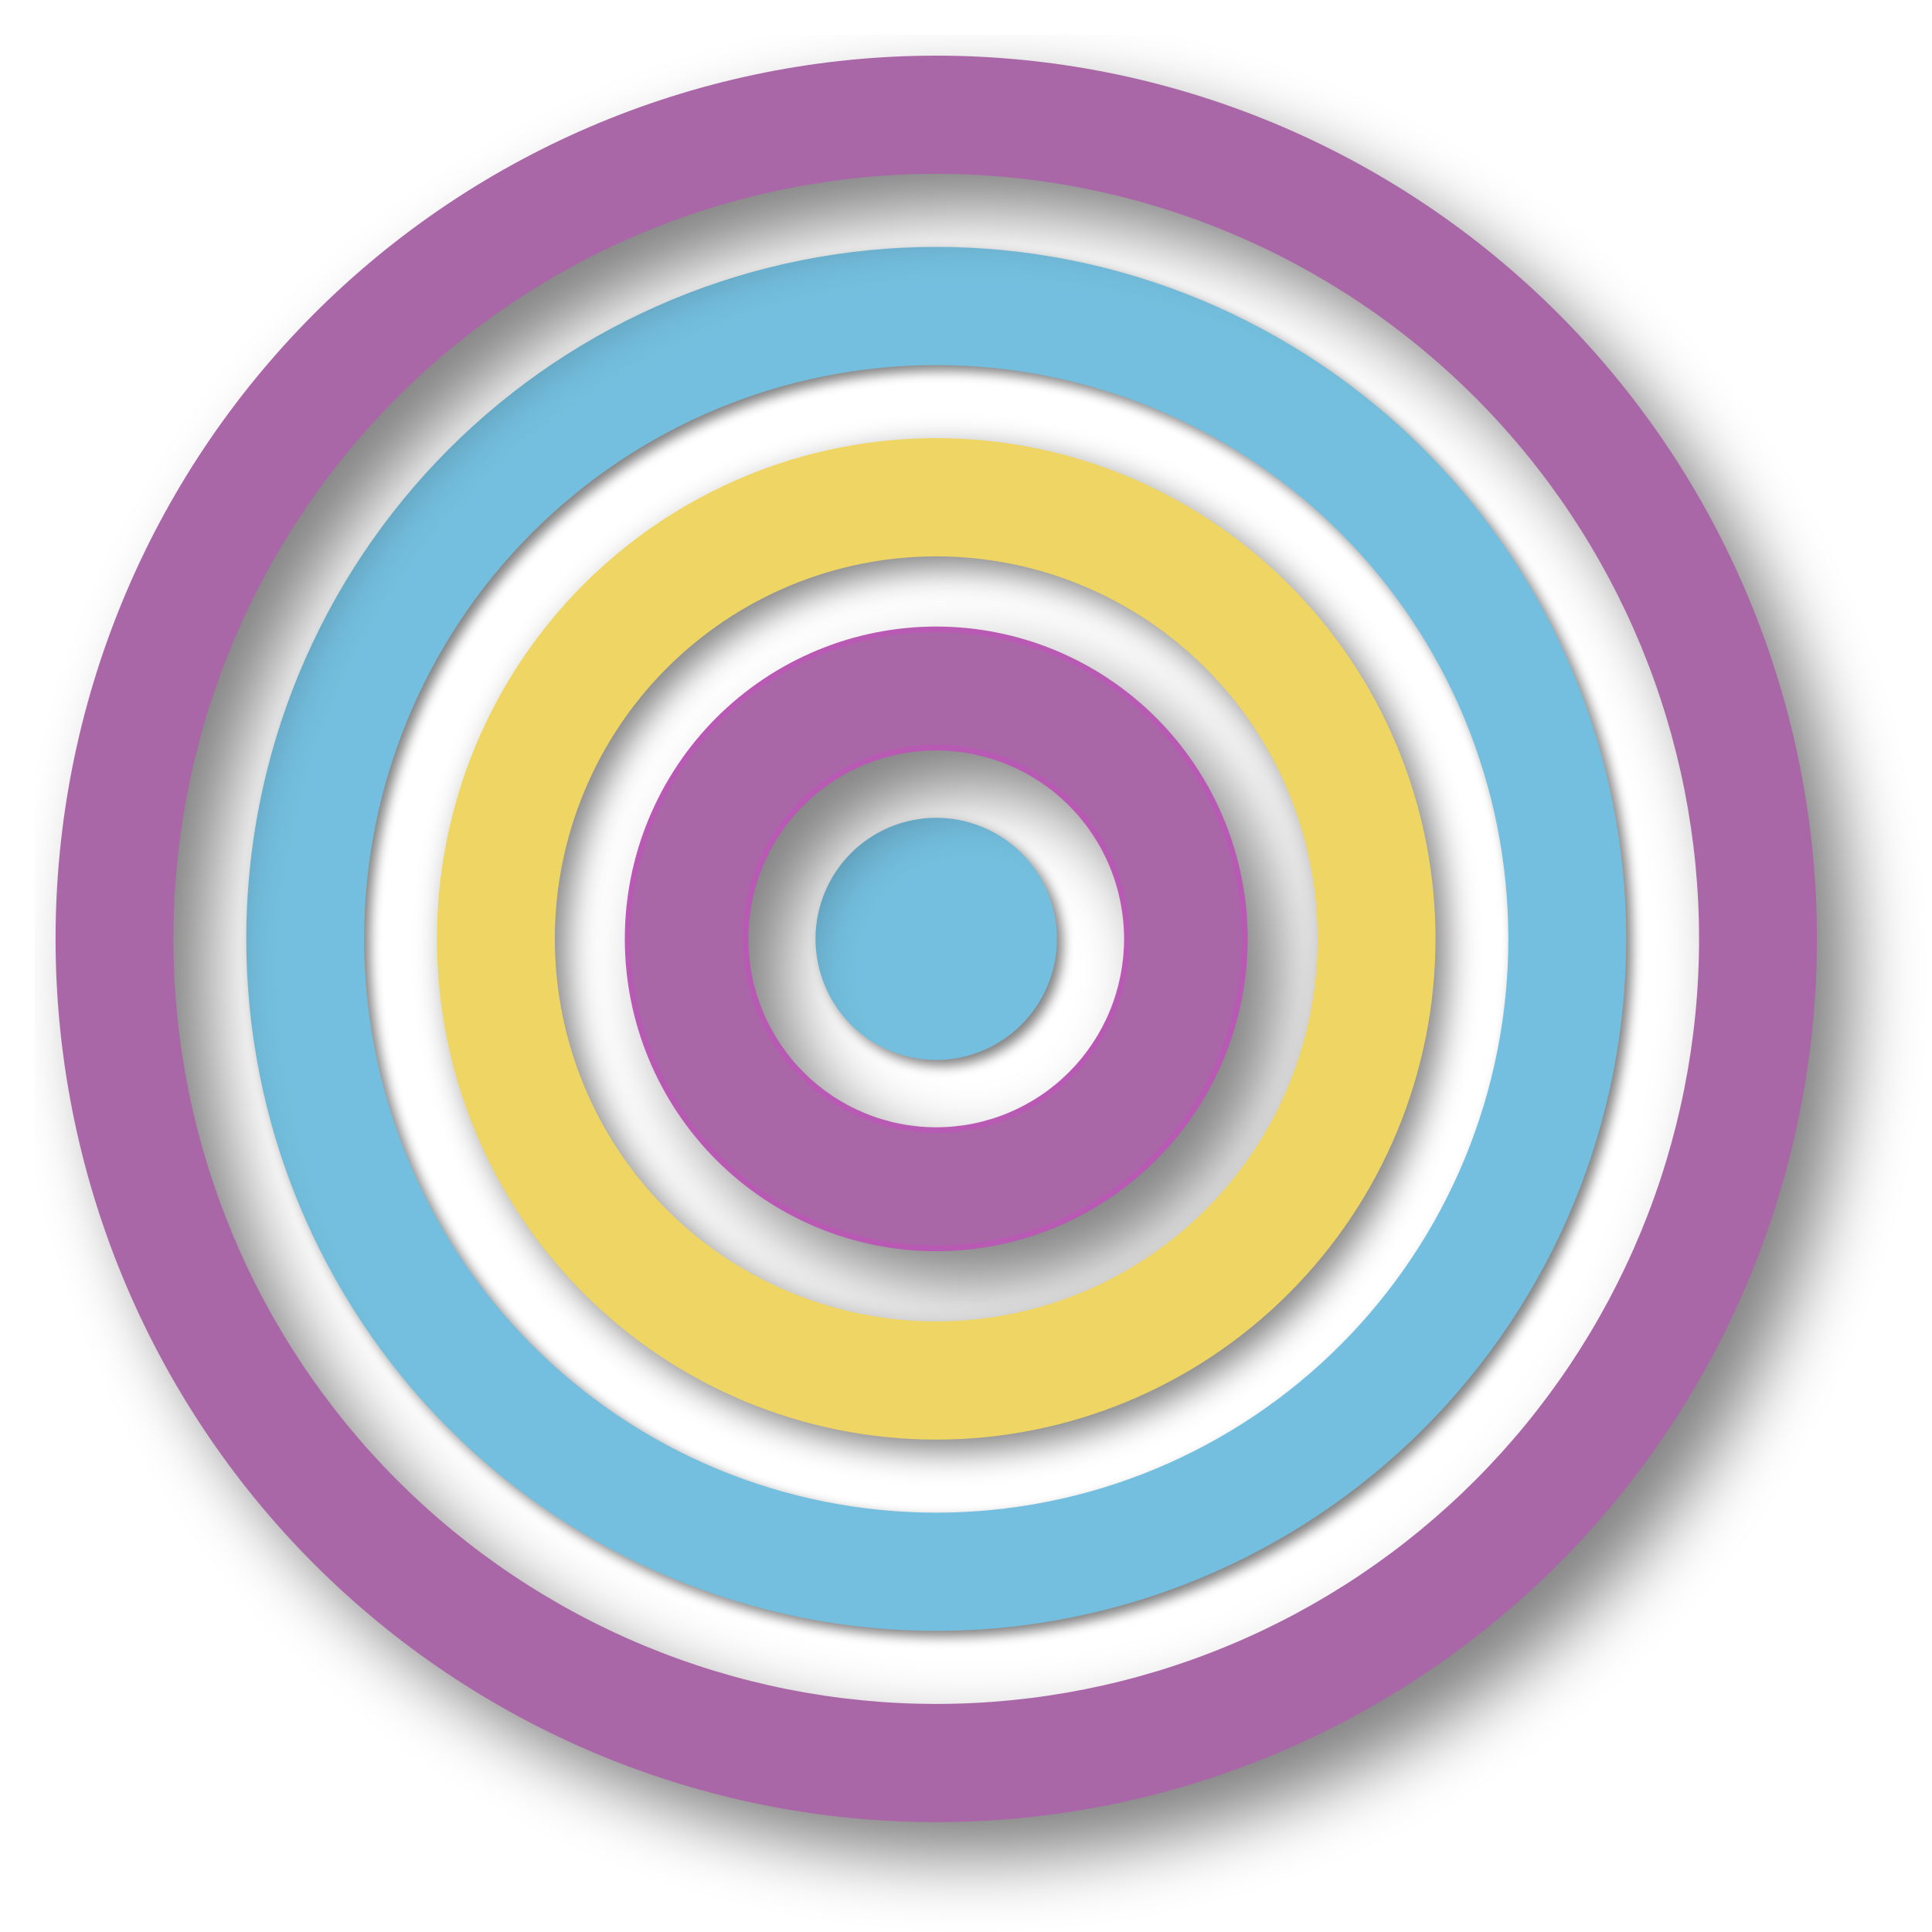
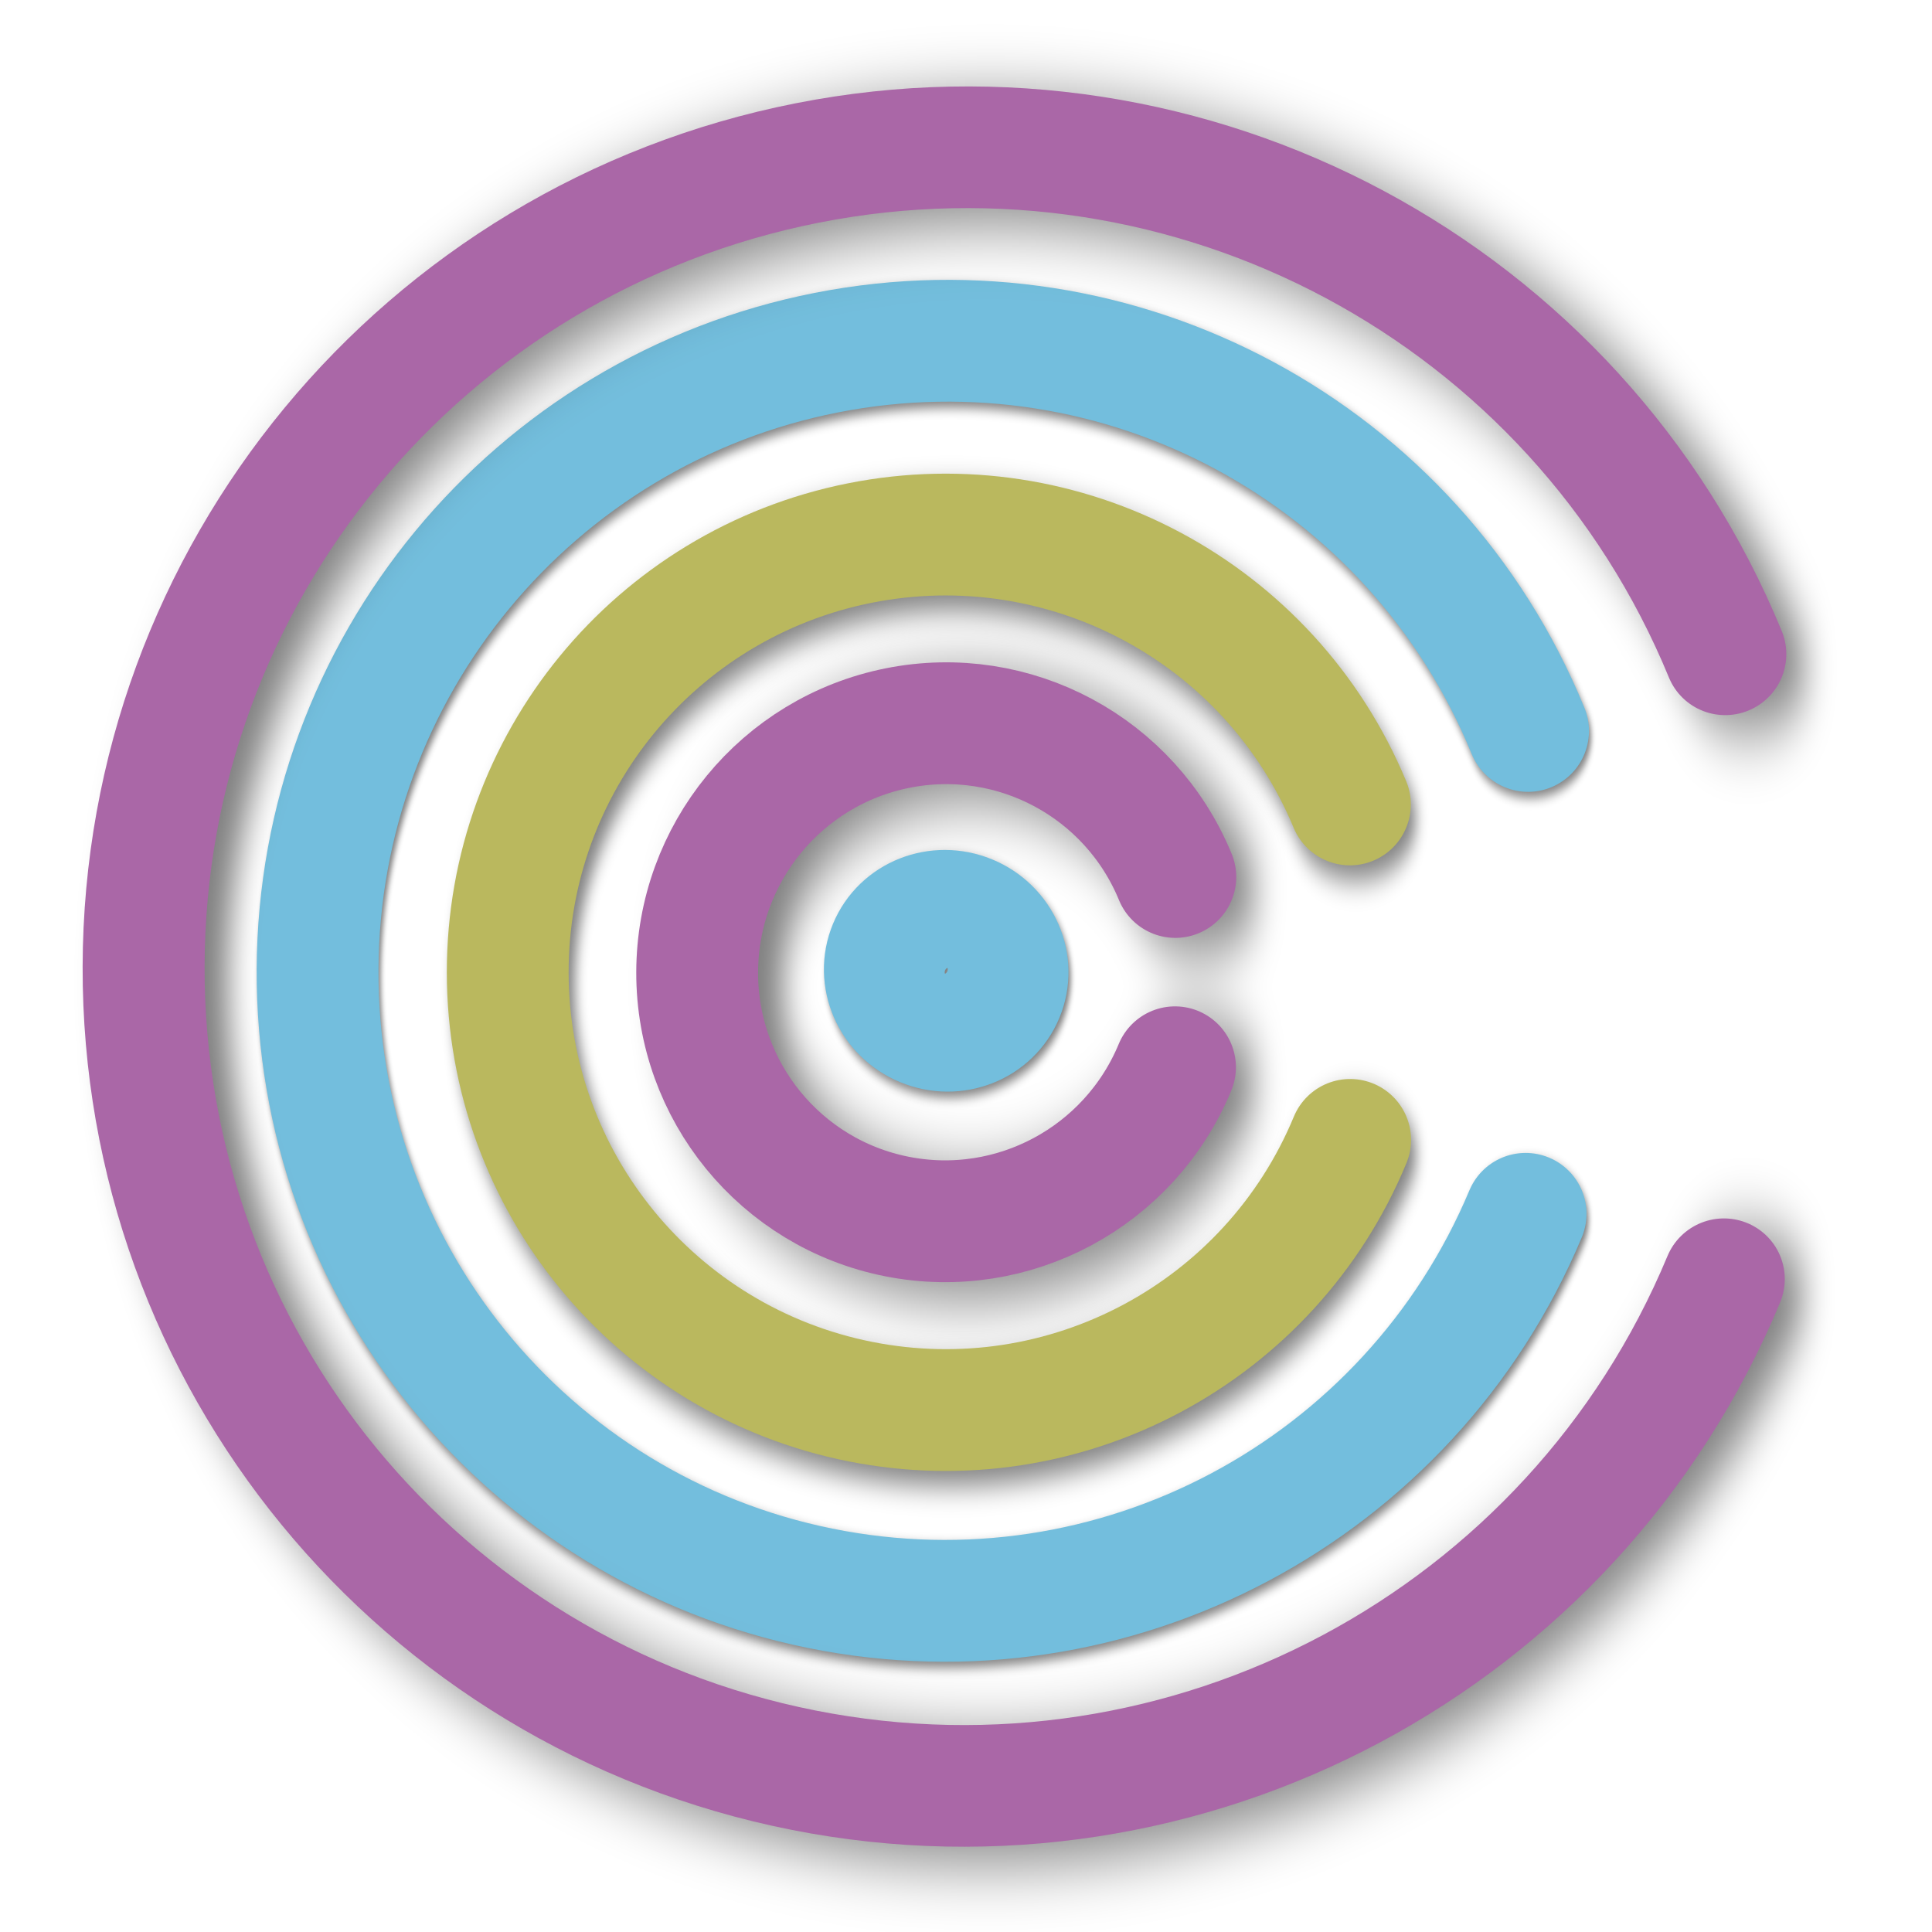
<svg xmlns="http://www.w3.org/2000/svg" width="432pt" height="432pt" viewBox="0 0 432 432" version="1.1" id="svg11">
  <defs id="defs1">
    <style type="text/css" id="style1">*{stroke-linejoin: round; stroke-linecap: butt}</style>
    <filter style="color-interpolation-filters:sRGB;" id="filter87" x="-0.047" y="-0.047" width="1.113" height="1.113">
      <feFlood result="flood" in="SourceGraphic" flood-opacity="0.498" flood-color="rgb(0,0,0)" id="feFlood86" />
      <feGaussianBlur result="blur" in="SourceGraphic" stdDeviation="6" id="feGaussianBlur86" />
      <feOffset result="offset" in="blur" dx="6" dy="6" id="feOffset86" />
      <feComposite result="comp1" operator="in" in="flood" in2="offset" id="feComposite86" />
      <feComposite result="comp2" operator="over" in="SourceGraphic" in2="comp1" id="feComposite87" />
    </filter>
    <filter style="color-interpolation-filters:sRGB;" id="filter89" x="-0.138" y="-0.138" width="1.333" height="1.333">
      <feFlood result="flood" in="SourceGraphic" flood-opacity="0.498" flood-color="rgb(0,0,0)" id="feFlood87" />
      <feGaussianBlur result="blur" in="SourceGraphic" stdDeviation="6" id="feGaussianBlur87" />
      <feOffset result="offset" in="blur" dx="6" dy="6" id="feOffset87" />
      <feComposite result="comp1" operator="in" in="flood" in2="offset" id="feComposite88" />
      <feComposite result="comp2" operator="over" in="SourceGraphic" in2="comp1" id="feComposite89" />
    </filter>
    <filter style="color-interpolation-filters:sRGB;" id="filter97" x="-0.04" y="-0.04" width="1.091" height="1.091">
      <feFlood result="flood" in="SourceGraphic" flood-opacity="0.498" flood-color="rgb(0,0,0)" id="feFlood96" />
      <feGaussianBlur result="blur" in="SourceGraphic" stdDeviation="2.87" id="feGaussianBlur96" />
      <feOffset result="offset" in="blur" dx="2" dy="2" id="feOffset96" />
      <feComposite result="comp1" operator="in" in="flood" in2="offset" id="feComposite96" />
      <feComposite result="comp2" operator="over" in="SourceGraphic" in2="comp1" id="feComposite97" />
    </filter>
    <filter style="color-interpolation-filters:sRGB;" id="filter103" x="-0.01" y="-0.01" width="1.024" height="1.024">
      <feFlood result="flood" in="SourceGraphic" flood-opacity="0.498" flood-color="rgb(0,0,0)" id="feFlood102" />
      <feGaussianBlur result="blur" in="SourceGraphic" stdDeviation="1" id="feGaussianBlur102" />
      <feOffset result="offset" in="blur" dx="1" dy="1" id="feOffset102" />
      <feComposite result="comp1" operator="in" in="flood" in2="offset" id="feComposite102" />
      <feComposite result="comp2" operator="over" in="SourceGraphic" in2="comp1" id="feComposite103" />
    </filter>
    <filter style="color-interpolation-filters:sRGB;" id="filter105" x="-0.071" y="-0.071" width="1.165" height="1.165">
      <feFlood result="flood" in="SourceGraphic" flood-opacity="0.498" flood-color="rgb(0,0,0)" id="feFlood103" />
      <feGaussianBlur result="blur" in="SourceGraphic" stdDeviation="1" id="feGaussianBlur103" />
      <feOffset result="offset" in="blur" dx="1" dy="1" id="feOffset103" />
      <feComposite result="comp1" operator="in" in="flood" in2="offset" id="feComposite104" />
      <feComposite result="comp2" operator="over" in="SourceGraphic" in2="comp1" id="feComposite105" />
    </filter>
+     <filter style="color-interpolation-filters:sRGB" id="filter105-5" x="-0.071" y="-0.071" width="1.165" height="1.165">
+       <feFlood result="flood" in="SourceGraphic" flood-opacity="0.498" flood-color="rgb(0,0,0)" id="feFlood103-7" />
+       <feGaussianBlur result="blur" in="SourceGraphic" stdDeviation="1" id="feGaussianBlur103-4" />
+       <feOffset result="offset" in="blur" dx="1" dy="1" id="feOffset103-4" />
+       <feComposite result="comp1" operator="in" in="flood" in2="offset" id="feComposite104-4" />
+       <feComposite result="comp2" operator="over" in="SourceGraphic" in2="comp1" id="feComposite105-7" />
+     </filter>
+     <filter style="color-interpolation-filters:sRGB" id="filter17" x="-0.252" y="-0.251" width="1.558" height="1.512">
+       <feFlood result="flood" in="SourceGraphic" flood-opacity="0.498" flood-color="rgb(0,0,0)" id="feFlood15" />
+       <feGaussianBlur result="blur" in="SourceGraphic" stdDeviation="6" id="feGaussianBlur15" />
+       <feOffset result="offset" in="blur" dx="6" dy="1" id="feOffset15" />
+       <feComposite result="comp1" operator="in" in="flood" in2="offset" id="feComposite16" />
+       <feComposite result="comp2" operator="over" in="SourceGraphic" in2="comp1" id="feComposite17" />
+     </filter>
+     <filter style="color-interpolation-filters:sRGB" id="filter26" x="-0.1" y="-0.1" width="1.213" height="1.213">
+       <feFlood result="flood" in="SourceGraphic" flood-opacity="0.498" flood-color="rgb(0,0,0)" id="feFlood25" />
+       <feGaussianBlur result="blur" in="SourceGraphic" stdDeviation="2.5" id="feGaussianBlur25" />
+       <feOffset result="offset" in="blur" dx="2.5" dy="2.5" id="feOffset25" />
+       <feComposite result="comp1" operator="in" in="flood" in2="offset" id="feComposite25" />
+       <feComposite result="comp2" operator="over" in="SourceGraphic" in2="comp1" id="feComposite26" />
+     </filter>
+     <filter style="color-interpolation-filters:sRGB" id="filter21" x="-0.057" y="-0.057" width="1.118" height="1.117">
+       <feFlood result="flood" in="SourceGraphic" flood-opacity="0.498" flood-color="rgb(0,0,0)" id="feFlood20" />
+       <feGaussianBlur result="blur" in="SourceGraphic" stdDeviation="1" id="feGaussianBlur20" />
+       <feOffset result="offset" in="blur" dx="1" dy="1" id="feOffset20" />
+       <feComposite result="comp1" operator="in" in="flood" in2="offset" id="feComposite20" />
+       <feComposite result="comp2" operator="over" in="SourceGraphic" in2="comp1" id="feComposite21" />
+     </filter>
+     <filter style="color-interpolation-filters:sRGB" id="filter10" x="-0.599" y="-0.62" width="2.234" height="2.277">
+       <feFlood result="flood" in="SourceGraphic" flood-opacity="0.498" flood-color="rgb(0,0,0)" id="feFlood9" />
+       <feGaussianBlur result="blur" in="SourceGraphic" stdDeviation="1" id="feGaussianBlur9" />
+       <feOffset result="offset" in="blur" dx="1" dy="1" id="feOffset9" />
+       <feComposite result="comp1" operator="in" in="flood" in2="offset" id="feComposite9" />
+       <feComposite result="comp2" operator="over" in="SourceGraphic" in2="comp1" id="feComposite10" />
+     </filter>
+     <filter style="color-interpolation-filters:sRGB" id="filter15" x="-0.076" y="-0.076" width="1.169" height="1.155">
+       <feFlood result="flood" in="SourceGraphic" flood-opacity="0.498" flood-color="rgb(0,0,0)" id="feFlood14" />
+       <feGaussianBlur result="blur" in="SourceGraphic" stdDeviation="6" id="feGaussianBlur14" />
+       <feOffset result="offset" in="blur" dx="6" dy="1" id="feOffset14" />
+       <feComposite result="comp1" operator="in" in="flood" in2="offset" id="feComposite14" />
+       <feComposite result="comp2" operator="over" in="SourceGraphic" in2="comp1" id="feComposite15" />
+     </filter>
  </defs>
-   <g id="g105" transform="matrix(1.281937,0,0,1.285671,-74.47486,-70.5444)">
-     <g id="patch_2" style="filter:url(#filter105)">
-       <path d="m 241.957,218.16 c 0,-2.7 -0.532,-5.373 -1.565,-7.867 -1.033,-2.494 -2.547,-4.76 -4.456,-6.669 -1.909,-1.909 -4.175,-3.423 -6.669,-4.456 -2.494,-1.033 -5.167,-1.565 -7.867,-1.565 -2.7,0 -5.373,0.532 -7.867,1.565 -2.494,1.033 -4.76,2.547 -6.669,4.456 -1.909,1.909 -3.423,4.175 -4.456,6.669 -1.033,2.494 -1.565,5.167 -1.565,7.867 0,2.7 0.532,5.373 1.565,7.867 1.033,2.494 2.547,4.76 4.456,6.669 1.909,1.909 4.175,3.423 6.669,4.456 2.494,1.033 5.167,1.565 7.867,1.565 2.7,0 5.373,-0.532 7.867,-1.565 2.494,-1.033 4.76,-2.547 6.669,-4.456 1.909,-1.909 3.423,-4.175 4.456,-6.669 1.033,-2.494 1.565,-5.167 1.565,-7.867 m -20.557,0 c 0,0 0,0 0,0 0,0 0,0 0,0 0,0 0,0 0,0 0,0 0,0 0,0 0,0 0,0 0,0 0,0 0,0 0,0 0,0 0,0 0,0 0,0 0,0 0,0 z" clip-path="url(#p7d126f1e7e)" style="fill:#74bfdf;stroke:#74bfdf;stroke-linejoin:miter" id="path2" />
-     </g>
-     <g id="patch_3" style="fill:#aa67a7;fill-opacity:1;filter:url(#filter89)">
-       <path d="m 275.221,218.16 c 0,-7.068 -1.392,-14.067 -4.097,-20.596 -2.705,-6.53 -6.669,-12.463 -11.667,-17.461 -4.998,-4.998 -10.931,-8.962 -17.461,-11.667 -6.53,-2.705 -13.529,-4.097 -20.596,-4.097 -7.068,0 -14.067,1.392 -20.596,4.097 -6.53,2.705 -12.463,6.669 -17.461,11.667 -4.998,4.998 -8.962,10.931 -11.667,17.461 -2.705,6.53 -4.097,13.529 -4.097,20.596 0,7.068 1.392,14.067 4.097,20.596 2.705,6.53 6.669,12.463 11.667,17.461 4.998,4.998 10.931,8.962 17.461,11.667 6.53,2.705 13.529,4.097 20.596,4.097 7.068,0 14.067,-1.392 20.596,-4.097 6.53,-2.705 12.463,-6.669 17.461,-11.667 4.998,-4.998 8.962,-10.931 11.667,-17.461 2.705,-6.53 4.097,-13.529 4.097,-20.596 m -20.557,0 c 0,4.368 -0.86,8.694 -2.532,12.73 -1.672,4.036 -4.122,7.703 -7.211,10.792 -3.089,3.089 -6.756,5.539 -10.792,7.211 -4.036,1.672 -8.361,2.532 -12.73,2.532 -4.368,0 -8.694,-0.86 -12.73,-2.532 -4.036,-1.672 -7.703,-4.122 -10.792,-7.211 -3.089,-3.089 -5.539,-6.756 -7.211,-10.792 -1.672,-4.036 -2.532,-8.361 -2.532,-12.73 0,-4.368 0.86,-8.694 2.532,-12.73 1.672,-4.036 4.122,-7.703 7.211,-10.792 3.089,-3.089 6.756,-5.539 10.792,-7.211 4.036,-1.672 8.361,-2.532 12.73,-2.532 4.368,0 8.694,0.86 12.73,2.532 4.036,1.672 7.703,4.122 10.792,7.211 3.089,3.089 5.539,6.756 7.211,10.792 1.672,4.036 2.532,8.361 2.532,12.73 z" clip-path="url(#p7d126f1e7e)" style="fill:#aa67a7;fill-opacity:1;stroke:#b859b3;stroke-linejoin:miter" id="path3" />
-     </g>
-     <g id="patch_4" style="fill:#efd563;fill-opacity:1;stroke:none;filter:url(#filter97)">
-       <path d="m 308.485,218.16 c 0,-11.436 -2.253,-22.761 -6.629,-33.326 -4.376,-10.565 -10.791,-20.166 -18.878,-28.252 -8.086,-8.086 -17.687,-14.501 -28.252,-18.878 -10.565,-4.376 -21.89,-6.629 -33.326,-6.629 -11.436,0 -22.761,2.253 -33.326,6.629 -10.565,4.376 -20.166,10.791 -28.252,18.878 -8.086,8.086 -14.501,17.687 -18.878,28.252 -4.376,10.565 -6.629,21.89 -6.629,33.326 0,11.436 2.253,22.761 6.629,33.326 4.376,10.565 10.791,20.166 18.878,28.252 8.086,8.086 17.687,14.501 28.252,18.878 10.565,4.376 21.89,6.629 33.326,6.629 11.436,0 22.761,-2.253 33.326,-6.629 10.565,-4.376 20.166,-10.791 28.252,-18.878 8.086,-8.086 14.501,-17.687 18.878,-28.252 4.376,-10.565 6.629,-21.89 6.629,-33.326 m -20.557,0 c 0,8.736 -1.721,17.388 -5.064,25.459 -3.343,8.071 -8.244,15.406 -14.421,21.583 -6.178,6.178 -13.512,11.078 -21.583,14.421 -8.071,3.343 -16.723,5.064 -25.459,5.064 -8.736,0 -17.388,-1.721 -25.459,-5.064 -8.071,-3.343 -15.406,-8.244 -21.583,-14.421 -6.178,-6.178 -11.078,-13.512 -14.421,-21.583 -3.343,-8.071 -5.064,-16.723 -5.064,-25.459 0,-8.736 1.721,-17.388 5.064,-25.459 3.343,-8.071 8.244,-15.406 14.421,-21.583 6.178,-6.178 13.512,-11.078 21.583,-14.421 8.071,-3.343 16.723,-5.064 25.459,-5.064 8.736,0 17.388,1.721 25.459,5.064 8.071,3.343 15.406,8.244 21.583,14.421 6.178,6.178 11.078,13.512 14.421,21.583 3.343,8.071 5.064,16.723 5.064,25.459 z" clip-path="url(#p7d126f1e7e)" style="fill:#efd563;fill-opacity:1;stroke:none;stroke-linejoin:miter" id="path4" />
-     </g>
-     <g id="patch_5" style="fill:#74bfdf;fill-opacity:1;stroke:none;filter:url(#filter103)">
-       <path d="m 341.749,218.16 c 0,-15.804 -3.113,-31.455 -9.161,-46.056 -6.048,-14.601 -14.913,-27.869 -26.088,-39.044 -11.175,-11.175 -24.443,-20.04 -39.044,-26.088 -14.601,-6.048 -30.252,-9.161 -46.056,-9.161 -15.804,0 -31.455,3.113 -46.056,9.161 -14.601,6.048 -27.869,14.913 -39.044,26.088 -11.175,11.175 -20.04,24.443 -26.088,39.044 -6.048,14.601 -9.161,30.252 -9.161,46.056 0,15.804 3.113,31.455 9.161,46.056 6.048,14.601 14.913,27.869 26.088,39.044 11.175,11.175 24.443,20.04 39.044,26.088 14.601,6.048 30.252,9.161 46.056,9.161 15.804,0 31.455,-3.113 46.056,-9.161 14.601,-6.048 27.869,-14.913 39.044,-26.088 11.175,-11.175 20.04,-24.443 26.088,-39.044 6.048,-14.601 9.161,-30.252 9.161,-46.056 m -20.557,0 c 0,13.105 -2.581,26.082 -7.596,38.189 -5.015,12.107 -12.366,23.109 -21.632,32.375 -9.266,9.266 -20.268,16.617 -32.375,21.632 -12.107,5.015 -25.084,7.596 -38.189,7.596 -13.105,0 -26.082,-2.581 -38.189,-7.596 -12.107,-5.015 -23.109,-12.366 -32.375,-21.632 -9.266,-9.266 -16.617,-20.268 -21.632,-32.375 -5.015,-12.107 -7.596,-25.084 -7.596,-38.189 0,-13.105 2.581,-26.082 7.596,-38.189 5.015,-12.107 12.366,-23.109 21.632,-32.375 9.266,-9.266 20.268,-16.617 32.375,-21.632 12.107,-5.015 25.084,-7.596 38.189,-7.596 13.105,0 26.082,2.581 38.189,7.596 12.107,5.015 23.109,12.366 32.375,21.632 9.266,9.266 16.617,20.268 21.632,32.375 5.015,12.107 7.596,25.084 7.596,38.189 z" clip-path="url(#p7d126f1e7e)" style="fill:#74bfdf;fill-opacity:1;stroke:none;stroke-linejoin:miter" id="path5" />
-     </g>
-     <g id="patch_6" style="fill:#aa67a7;fill-opacity:1;stroke:none;filter:url(#filter87)">
-       <path d="m 375.013,218.16 c 0,-20.172 -3.974,-40.148 -11.693,-58.785 C 355.6,140.738 344.285,123.803 330.021,109.539 315.757,95.275 298.822,83.96 280.185,76.24 261.548,68.52 241.572,64.547 221.4,64.547 c -20.172,0 -40.148,3.974 -58.785,11.693 -18.637,7.72 -35.572,19.035 -49.836,33.299 -14.264,14.264 -25.58,31.199 -33.299,49.836 -7.72,18.637 -11.693,38.613 -11.693,58.785 0,20.172 3.974,40.148 11.693,58.785 7.72,18.637 19.035,35.572 33.299,49.836 14.264,14.264 31.199,25.58 49.836,33.299 18.637,7.72 38.613,11.693 58.785,11.693 20.172,0 40.148,-3.974 58.785,-11.693 18.637,-7.72 35.572,-19.035 49.836,-33.299 14.264,-14.264 25.58,-31.199 33.299,-49.836 7.72,-18.637 11.693,-38.613 11.693,-58.785 m -20.557,0 c 0,17.473 -3.442,34.776 -10.128,50.918 -6.687,16.143 -16.488,30.811 -28.843,43.166 -12.355,12.355 -27.024,22.156 -43.166,28.843 -16.143,6.687 -33.446,10.128 -50.918,10.128 -17.473,0 -34.776,-3.442 -50.918,-10.128 C 154.339,334.401 139.67,324.6 127.315,312.245 114.96,299.89 105.159,285.221 98.472,269.078 91.786,252.936 88.344,235.633 88.344,218.16 c 0,-17.473 3.442,-34.776 10.128,-50.918 C 105.159,151.099 114.96,136.43 127.315,124.075 139.67,111.72 154.339,101.919 170.482,95.232 186.624,88.546 203.927,85.104 221.4,85.104 c 17.473,0 34.776,3.442 50.918,10.128 16.143,6.687 30.811,16.488 43.166,28.843 12.355,12.355 22.156,27.024 28.843,43.166 6.687,16.143 10.128,33.446 10.128,50.918 z" clip-path="url(#p7d126f1e7e)" style="fill:#aa67a7;fill-opacity:1;stroke:none;stroke-linejoin:miter" id="path6" />
-     </g>
-     <g id="patch_10">
-       <path d="m 508.069,218.16 c 0,-37.645 -7.415,-74.924 -21.821,-109.704 C 471.842,73.677 450.725,42.073 424.106,15.454 397.487,-11.165 365.883,-32.282 331.104,-46.688 296.324,-61.094 259.045,-68.509 221.4,-68.509 c -37.645,0 -74.924,7.415 -109.704,21.821 -34.779,14.406 -66.383,35.523 -93.002,62.142 -26.619,26.619 -47.736,58.223 -62.142,93.002 -14.406,34.779 -21.821,72.058 -21.821,109.704 0,37.645 7.415,74.924 21.821,109.704 14.406,34.779 35.523,66.383 62.142,93.002 26.619,26.619 58.223,47.736 93.002,62.142 34.779,14.406 72.058,21.821 109.704,21.821 37.645,0 74.924,-7.415 109.704,-21.821 34.779,-14.406 66.383,-35.523 93.002,-62.142 26.619,-26.619 47.736,-58.223 62.142,-93.002 14.406,-34.779 21.821,-72.058 21.821,-109.704 m -20.557,0 c 0,34.946 -6.883,69.551 -20.257,101.837 -13.373,32.285 -32.976,61.623 -57.686,86.333 -24.71,24.71 -54.048,44.313 -86.333,57.686 C 290.951,477.389 256.346,484.272 221.4,484.272 c -34.946,0 -69.551,-6.883 -101.837,-20.257 C 87.278,450.642 57.941,431.04 33.23,406.33 8.52,381.619 -11.082,352.282 -24.455,319.997 -37.828,287.711 -44.712,253.106 -44.712,218.16 c 0,-34.946 6.884,-69.551 20.257,-101.837 C -11.082,84.038 8.52,54.701 33.23,29.99 57.941,5.28 87.278,-14.322 119.563,-27.695 151.849,-41.068 186.454,-47.952 221.4,-47.952 c 34.946,0 69.551,6.884 101.837,20.257 32.285,13.373 61.623,32.976 86.333,57.686 24.71,24.71 44.313,54.048 57.686,86.333 C 480.628,148.609 487.512,183.214 487.512,218.16 Z" clip-path="url(#p7d126f1e7e)" style="fill:#e1bd17;stroke:#e1bd17;stroke-linejoin:miter" id="path10" />
-     </g>
-     <g id="patch_11">
-       <path d="m 541.333,218.16 c 0,-42.013 -8.276,-83.618 -24.353,-122.433 C 500.902,56.912 477.335,21.641 447.627,-8.067 417.919,-37.775 382.648,-61.342 343.833,-77.42 305.018,-93.497 263.413,-101.773 221.4,-101.773 c -42.013,0 -83.618,8.276 -122.433,24.353 -38.815,16.078 -74.086,39.645 -103.794,69.353 -29.708,29.708 -53.275,64.979 -69.353,103.794 C -90.257,134.542 -98.533,176.147 -98.533,218.16 c 0,42.013 8.276,83.618 24.353,122.433 16.078,38.815 39.645,74.086 69.353,103.794 29.708,29.708 64.979,53.275 103.794,69.353 38.815,16.078 80.42,24.353 122.433,24.353 42.013,0 83.618,-8.276 122.433,-24.353 38.815,-16.078 74.086,-39.645 103.794,-69.353 29.708,-29.708 53.275,-64.979 69.353,-103.794 16.078,-38.815 24.353,-80.42 24.353,-122.433 m -20.557,0 c 0,39.314 -7.744,78.245 -22.789,114.566 -15.045,36.321 -37.098,69.326 -64.897,97.125 -27.799,27.799 -60.803,49.852 -97.125,64.897 C 299.645,509.792 260.714,517.536 221.4,517.536 c -39.314,0 -78.245,-7.744 -114.566,-22.789 C 70.513,479.703 37.508,457.65 9.709,429.851 -18.09,402.052 -40.143,369.047 -55.187,332.726 -70.232,296.405 -77.976,257.474 -77.976,218.16 c 0,-39.314 7.744,-78.245 22.789,-114.566 C -40.143,67.273 -18.09,34.268 9.709,6.469 37.508,-21.33 70.513,-43.383 106.834,-58.427 143.155,-73.472 182.086,-81.216 221.4,-81.216 c 39.314,0 78.245,7.744 114.566,22.789 36.321,15.045 69.326,37.098 97.125,64.897 27.799,27.799 49.852,60.803 64.897,97.125 15.045,36.321 22.789,75.253 22.789,114.566 z" clip-path="url(#p7d126f1e7e)" style="fill:#74bfdf;stroke:#74bfdf;stroke-linejoin:miter" id="path11" />
-     </g>
-   </g>
  <defs id="defs11">
    <clipPath id="p7d126f1e7e">
      <rect x="55.08" y="51.84" width="332.64" height="332.64" id="rect11" />
    </clipPath>
  </defs>
+   <g id="g1" transform="translate(6.404744,29.12767)">
+     <g id="patch_2" style="stroke-linecap:butt;stroke-linejoin:round;filter:url(#filter105-5)" transform="matrix(1.281937,0,0,1.285671,-78.65958,-92.15932)" />
+     <path style="fill:none;fill-opacity:1;stroke:#aa67a7;stroke-width:27.236;stroke-linecap:round;stroke-linejoin:bevel;stroke-dasharray:none;stroke-dashoffset:0;stroke-opacity:1;paint-order:markers fill stroke;filter:url(#filter17)" id="path1" d="m 346.023,109.851 a 55.525,55.701 0 0 1 -44.708,54.633 55.525,55.701 0 0 1 -62.127,-33.347 55.525,55.701 0 0 1 20.502,-67.626 55.525,55.701 0 0 1 70.115,6.999" transform="rotate(22.5,50.64702,-65.77259)" />
+     <path style="fill:none;fill-opacity:1;stroke:#bab85e;stroke-width:27.236;stroke-linecap:round;stroke-linejoin:bevel;stroke-dasharray:none;stroke-dashoffset:0;stroke-opacity:1;paint-order:markers fill stroke;filter:url(#filter26)" id="path1-9" d="M 388.416,109.867 A 97.913,97.867 0 0 1 309.632,205.848 97.913,97.867 0 0 1 200.064,147.369 97.913,97.867 0 0 1 236.038,28.539 97.913,97.867 0 0 1 359.662,40.589" transform="rotate(22.5,50.64702,-65.77259)" />
+     <path style="fill:none;fill-opacity:1;stroke:#73bedd;stroke-width:27.236;stroke-linecap:round;stroke-linejoin:bevel;stroke-dasharray:none;stroke-dashoffset:0;stroke-opacity:1;paint-order:markers fill stroke;filter:url(#filter21)" id="path1-9-9-2" transform="matrix(0.9134277,0.4070009,-0.4070113,0.9134231,-21.31481,-24.38842)" d="M 433.756,98.682 A 140.49,140.94 0 0 1 323.765,239.359 140.49,140.94 0 0 1 164.748,158.629 140.49,140.94 0 0 1 212.598,-13.596 140.49,140.94 0 0 1 390.313,-0.17" />
+     <ellipse style="fill:none;fill-opacity:1;stroke:#73bedd;stroke-width:27.682;stroke-linecap:round;stroke-linejoin:bevel;stroke-dasharray:none;stroke-dashoffset:0;stroke-opacity:1;paint-order:markers fill stroke;filter:url(#filter10)" id="path7" cx="290.502" cy="109.499" rx="13.567" ry="13.107" transform="rotate(22.5,50.64702,-65.77259)" />
+     <path style="fill:none;fill-opacity:1;stroke:#aa67a7;stroke-width:27.236;stroke-linecap:round;stroke-linejoin:bevel;stroke-dasharray:none;stroke-dashoffset:0;stroke-opacity:1;paint-order:markers fill stroke;filter:url(#filter15)" id="path1-9-9-0" d="M 474.449,109.681 A 183.478,183.404 0 0 1 326.643,289.585 183.478,183.404 0 0 1 121.365,179.637 183.478,183.404 0 0 1 189.347,-43.021 183.478,183.404 0 0 1 421.061,-19.653" transform="matrix(0.9245584,0.3810404,-0.3843312,0.9231953,-17.4628,-25.12548)" />
+   </g>
</svg>
